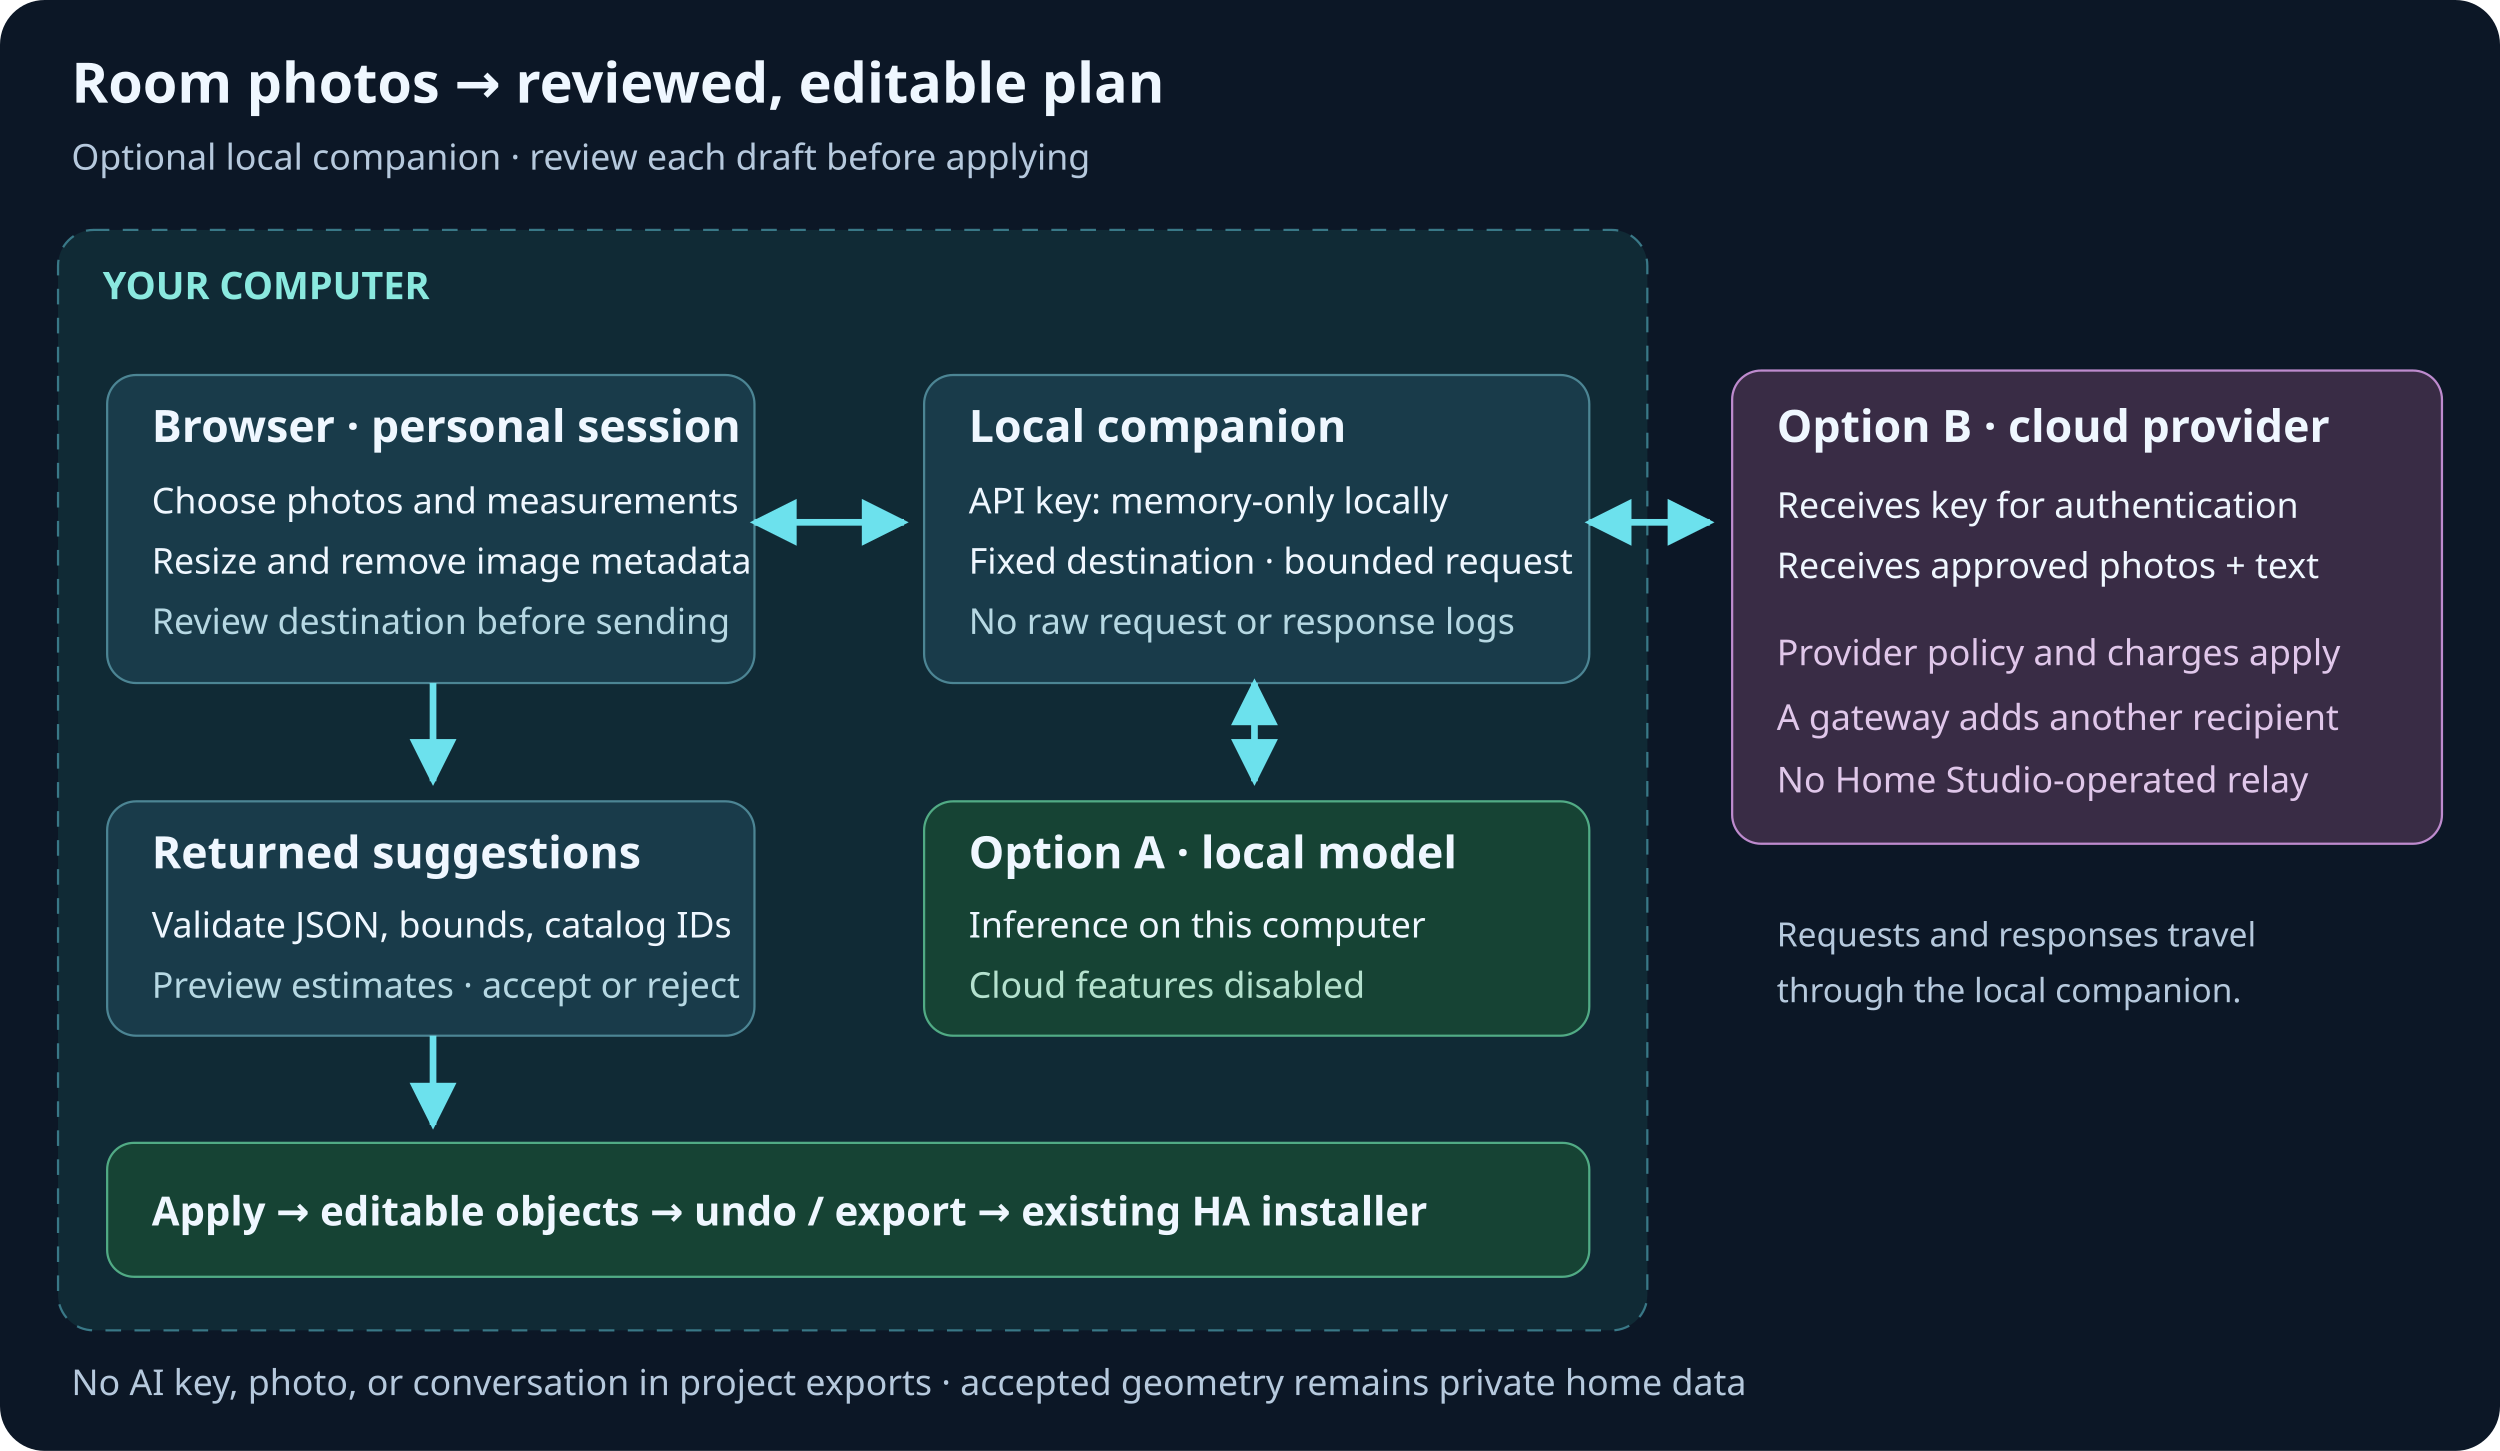
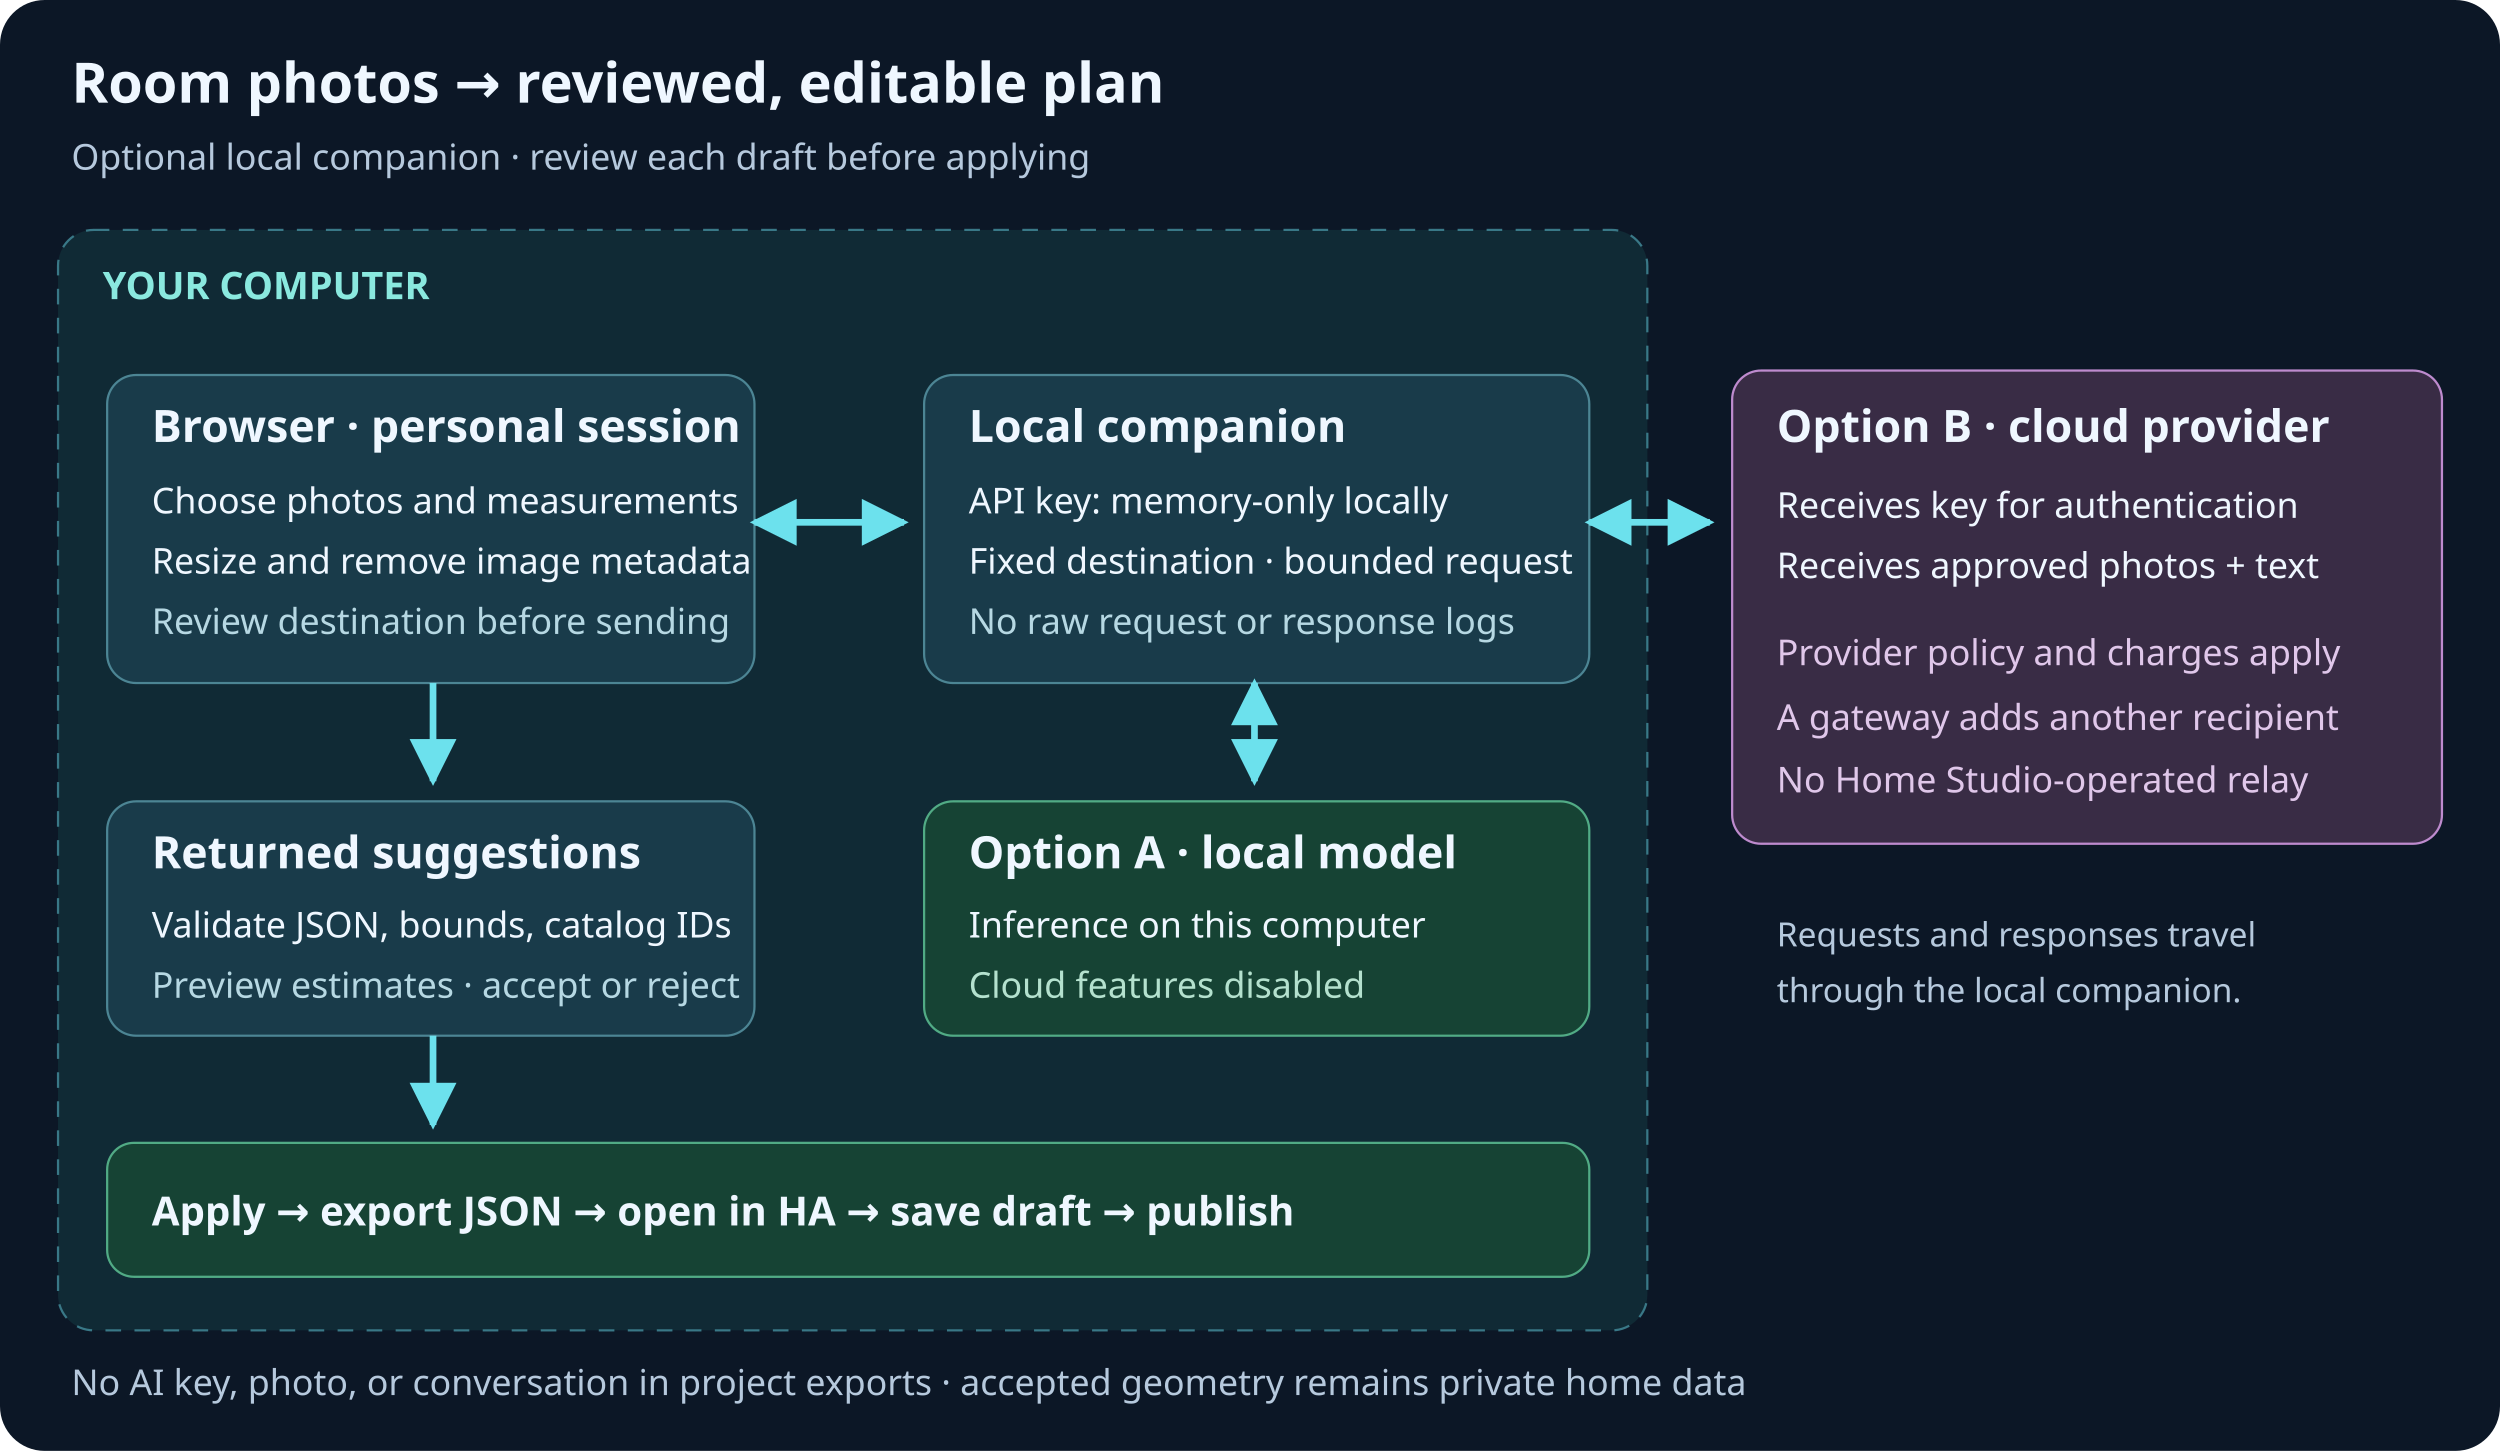
<svg xmlns="http://www.w3.org/2000/svg" width="1120" height="650" viewBox="0 0 1120 650" role="img" aria-labelledby="title desc">
  <defs>
    <marker id="arrow" viewBox="0 0 10 10" refX="9" refY="5" markerWidth="7" markerHeight="7" orient="auto-start-reverse">
      <path d="M0 0 10 5 0 10Z" fill="#6ce1ed" />
    </marker>
  </defs>
  <rect width="1120" height="650" rx="20" fill="#0c1726" />
  <g font-family="system-ui, sans-serif" fill="#eff7ff">
    <text x="32" y="46" font-size="25" font-weight="700">Room photos → reviewed, editable plan</text>
    <text x="32" y="76" font-size="16" fill="#b6c9dd">Optional local companion · review each draft before applying</text>
    <rect x="26" y="103" width="712" height="493" rx="16" fill="#102a35" stroke="#397887" stroke-dasharray="7 6" />
    <text x="46" y="134" font-size="17" fill="#8ae9df" font-weight="650">YOUR COMPUTER</text>
    <rect x="48" y="168" width="290" height="138" rx="13" fill="#193b4a" stroke="#4c8594" />
    <text x="68" y="198" font-size="20" font-weight="650">Browser · personal session</text>
    <text x="68" y="230" font-size="16">Choose photos and measurements</text>
    <text x="68" y="257" font-size="16">Resize and remove image metadata</text>
    <text x="68" y="284" font-size="16" fill="#b6d8e3">Review destination before sending</text>
    <path d="M338 234H405" fill="none" stroke="#6ce1ed" stroke-width="3" marker-start="url(#arrow)" marker-end="url(#arrow)" />
    <rect x="414" y="168" width="298" height="138" rx="13" fill="#193b4a" stroke="#4c8594" />
    <text x="434" y="198" font-size="20" font-weight="650">Local companion</text>
    <text x="434" y="230" font-size="16">API key: memory-only locally</text>
    <text x="434" y="257" font-size="16">Fixed destination · bounded request</text>
    <text x="434" y="284" font-size="16" fill="#b6d8e3">No raw request or response logs</text>
    <path d="M562 306V350" fill="none" stroke="#6ce1ed" stroke-width="3" marker-start="url(#arrow)" marker-end="url(#arrow)" />
    <rect x="414" y="359" width="298" height="105" rx="13" fill="#164334" stroke="#51ab85" />
    <text x="434" y="389" font-size="20" font-weight="650">Option A · local model</text>
    <text x="434" y="420" font-size="16">Inference on this computer</text>
    <text x="434" y="447" font-size="16" fill="#b4e1ce">Cloud features disabled</text>
    <path d="M712 234H766" fill="none" stroke="#6ce1ed" stroke-width="3" marker-start="url(#arrow)" marker-end="url(#arrow)" />
    <rect x="776" y="166" width="318" height="212" rx="13" fill="#392c45" stroke="#be8bce" />
    <text x="796" y="198" font-size="20" font-weight="650">Option B · cloud provider</text>
    <text x="796" y="232" font-size="16">Receives key for authentication</text>
    <text x="796" y="259" font-size="16">Receives approved photos + text</text>
    <text x="796" y="298" font-size="16" fill="#e0c7ea">Provider policy and charges apply</text>
    <text x="796" y="327" font-size="16" fill="#e0c7ea">A gateway adds another recipient</text>
    <text x="796" y="355" font-size="16" fill="#e0c7ea">No Home Studio-operated relay</text>
    <rect x="48" y="359" width="290" height="105" rx="13" fill="#193b4a" stroke="#4c8594" />
    <text x="68" y="389" font-size="20" font-weight="650">Returned suggestions</text>
    <text x="68" y="420" font-size="16">Validate JSON, bounds, catalog IDs</text>
    <text x="68" y="447" font-size="16" fill="#b6d8e3">Preview estimates · accept or reject</text>
    <path d="M194 306V350" fill="none" stroke="#6ce1ed" stroke-width="3" marker-end="url(#arrow)" />
    <path d="M194 464V504" fill="none" stroke="#6ce1ed" stroke-width="3" marker-end="url(#arrow)" />
    <text x="796" y="424" font-size="15" fill="#b6c9dd">Requests and responses travel</text>
    <text x="796" y="449" font-size="15" fill="#b6c9dd">through the local companion.</text>
    <rect x="48" y="512" width="664" height="60" rx="12" fill="#164334" stroke="#51ab85" />
-     <text x="68" y="549" font-size="18" font-weight="600">Apply → editable objects → undo / export → existing HA installer</text>
+     <text x="68" y="549" font-size="18" font-weight="600">Apply → export JSON → open in HA → save draft → publish</text>
    <text x="32" y="625" font-size="16" fill="#b6c9dd">No AI key, photo, or conversation in project exports · accepted geometry remains private home data</text>
  </g>
</svg>
